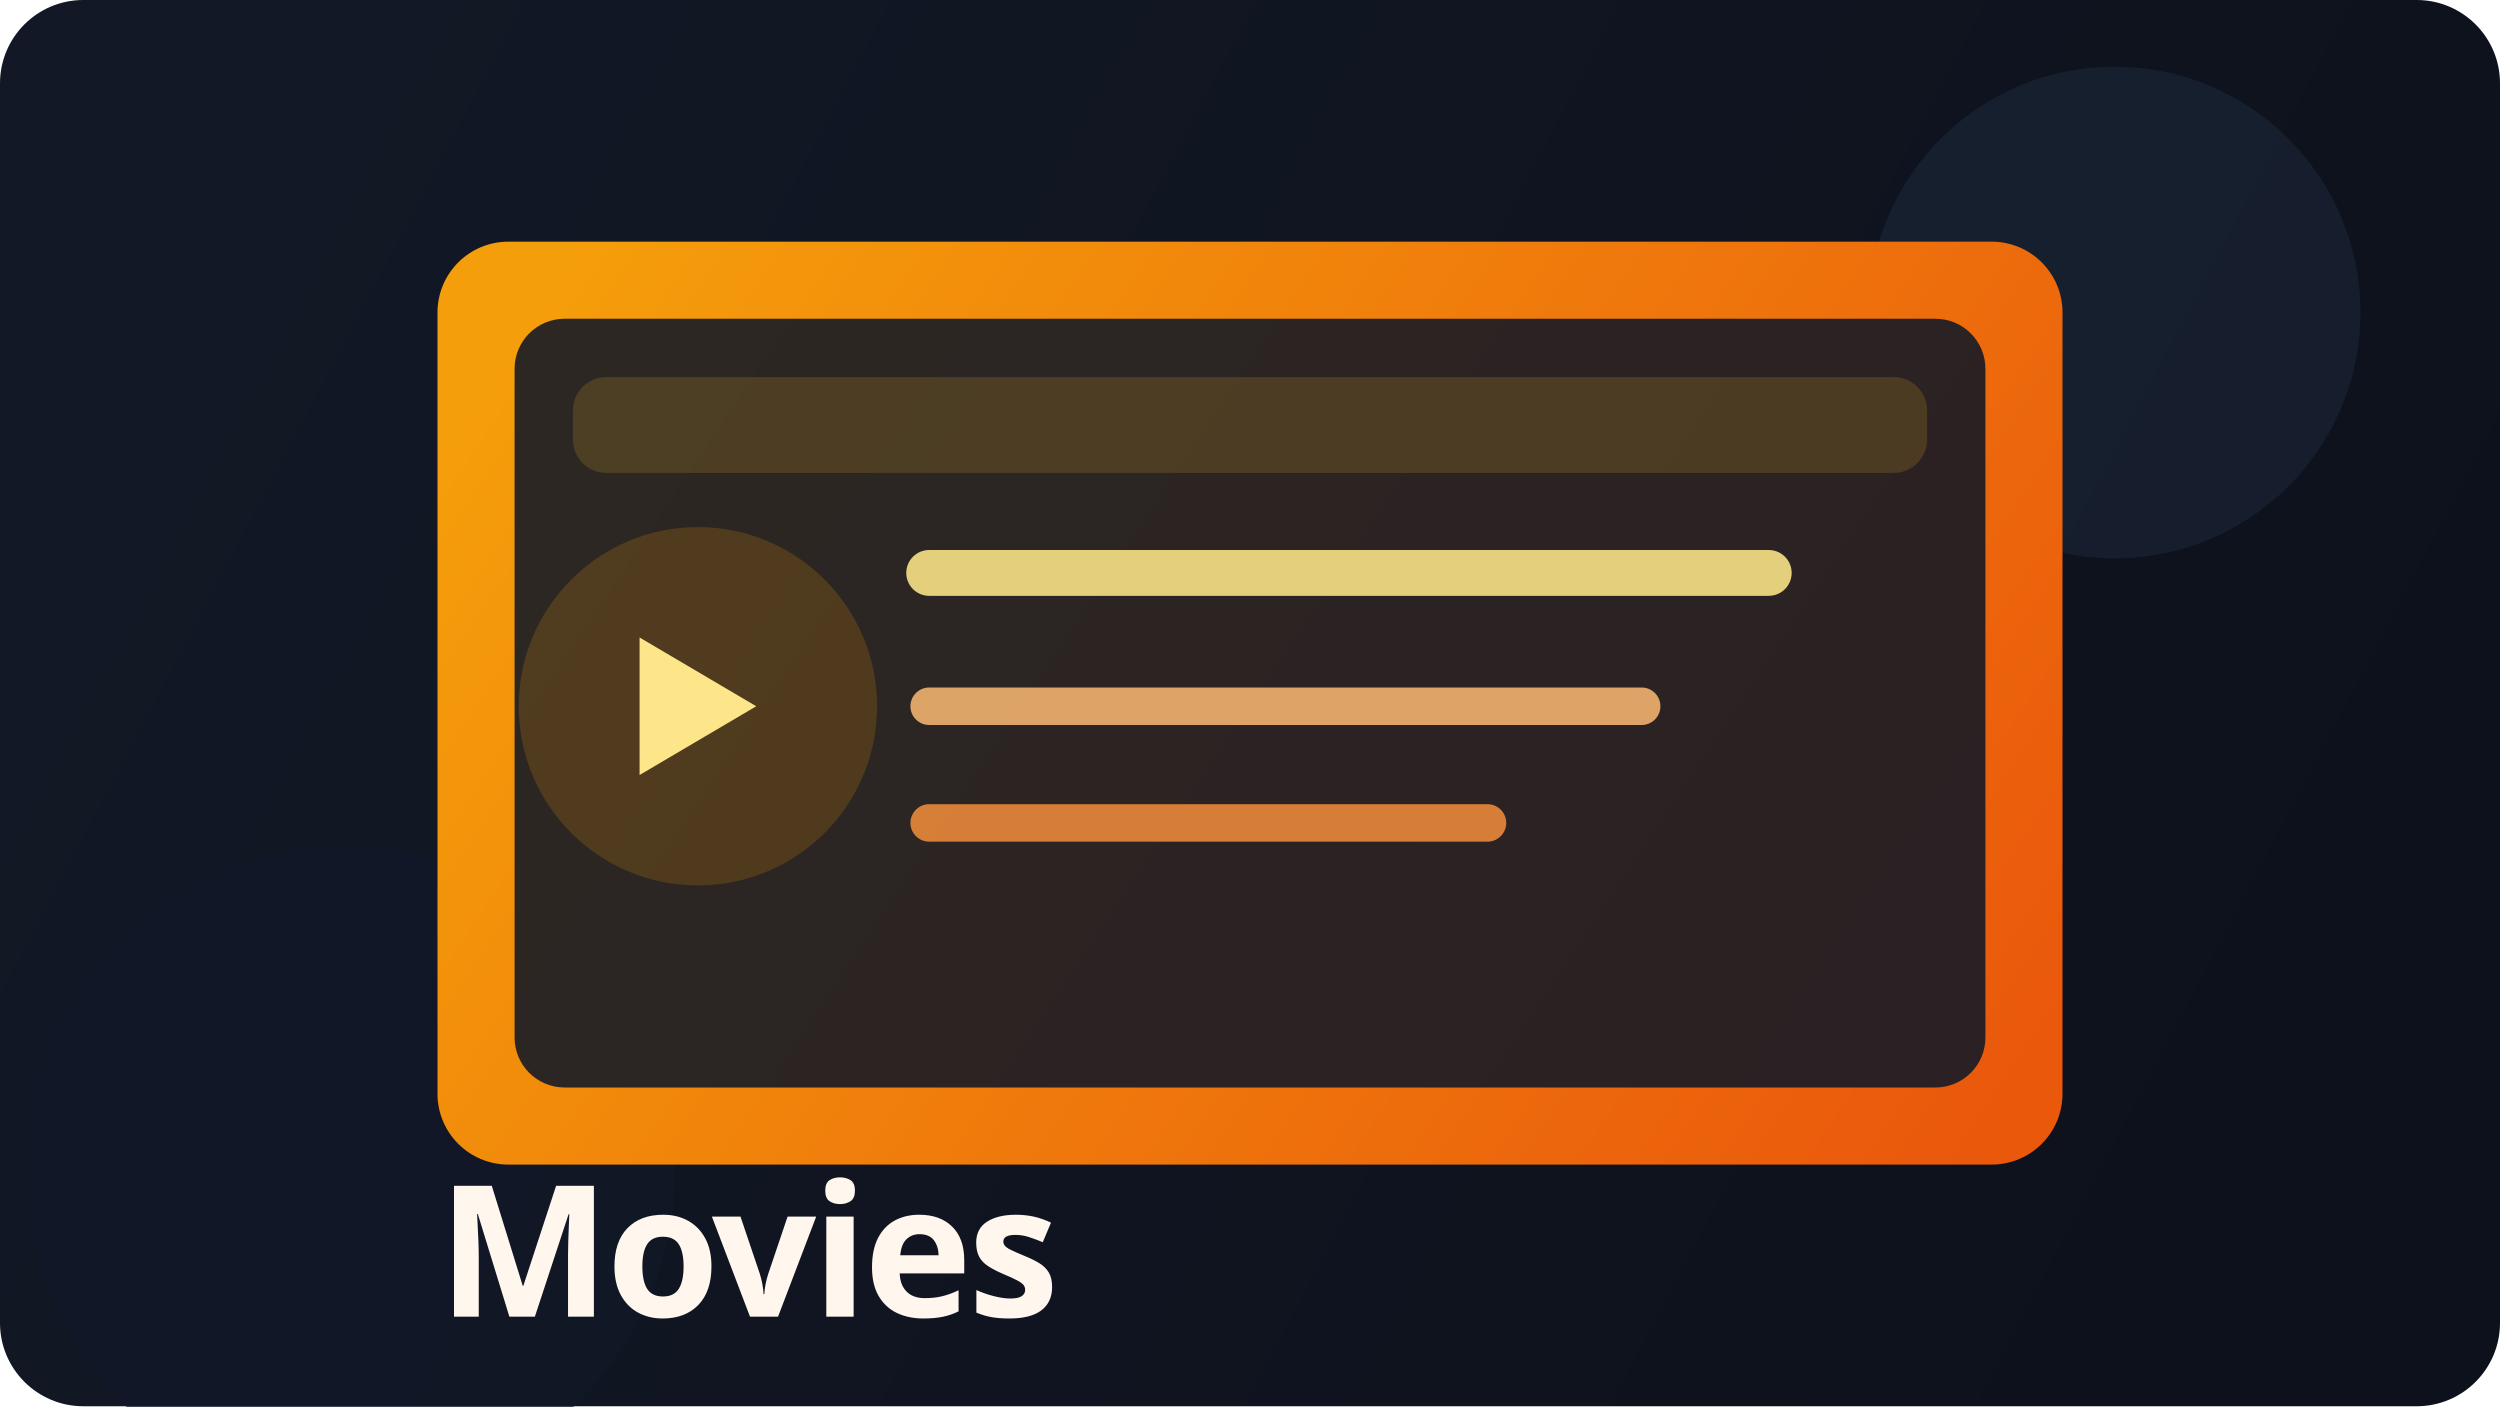
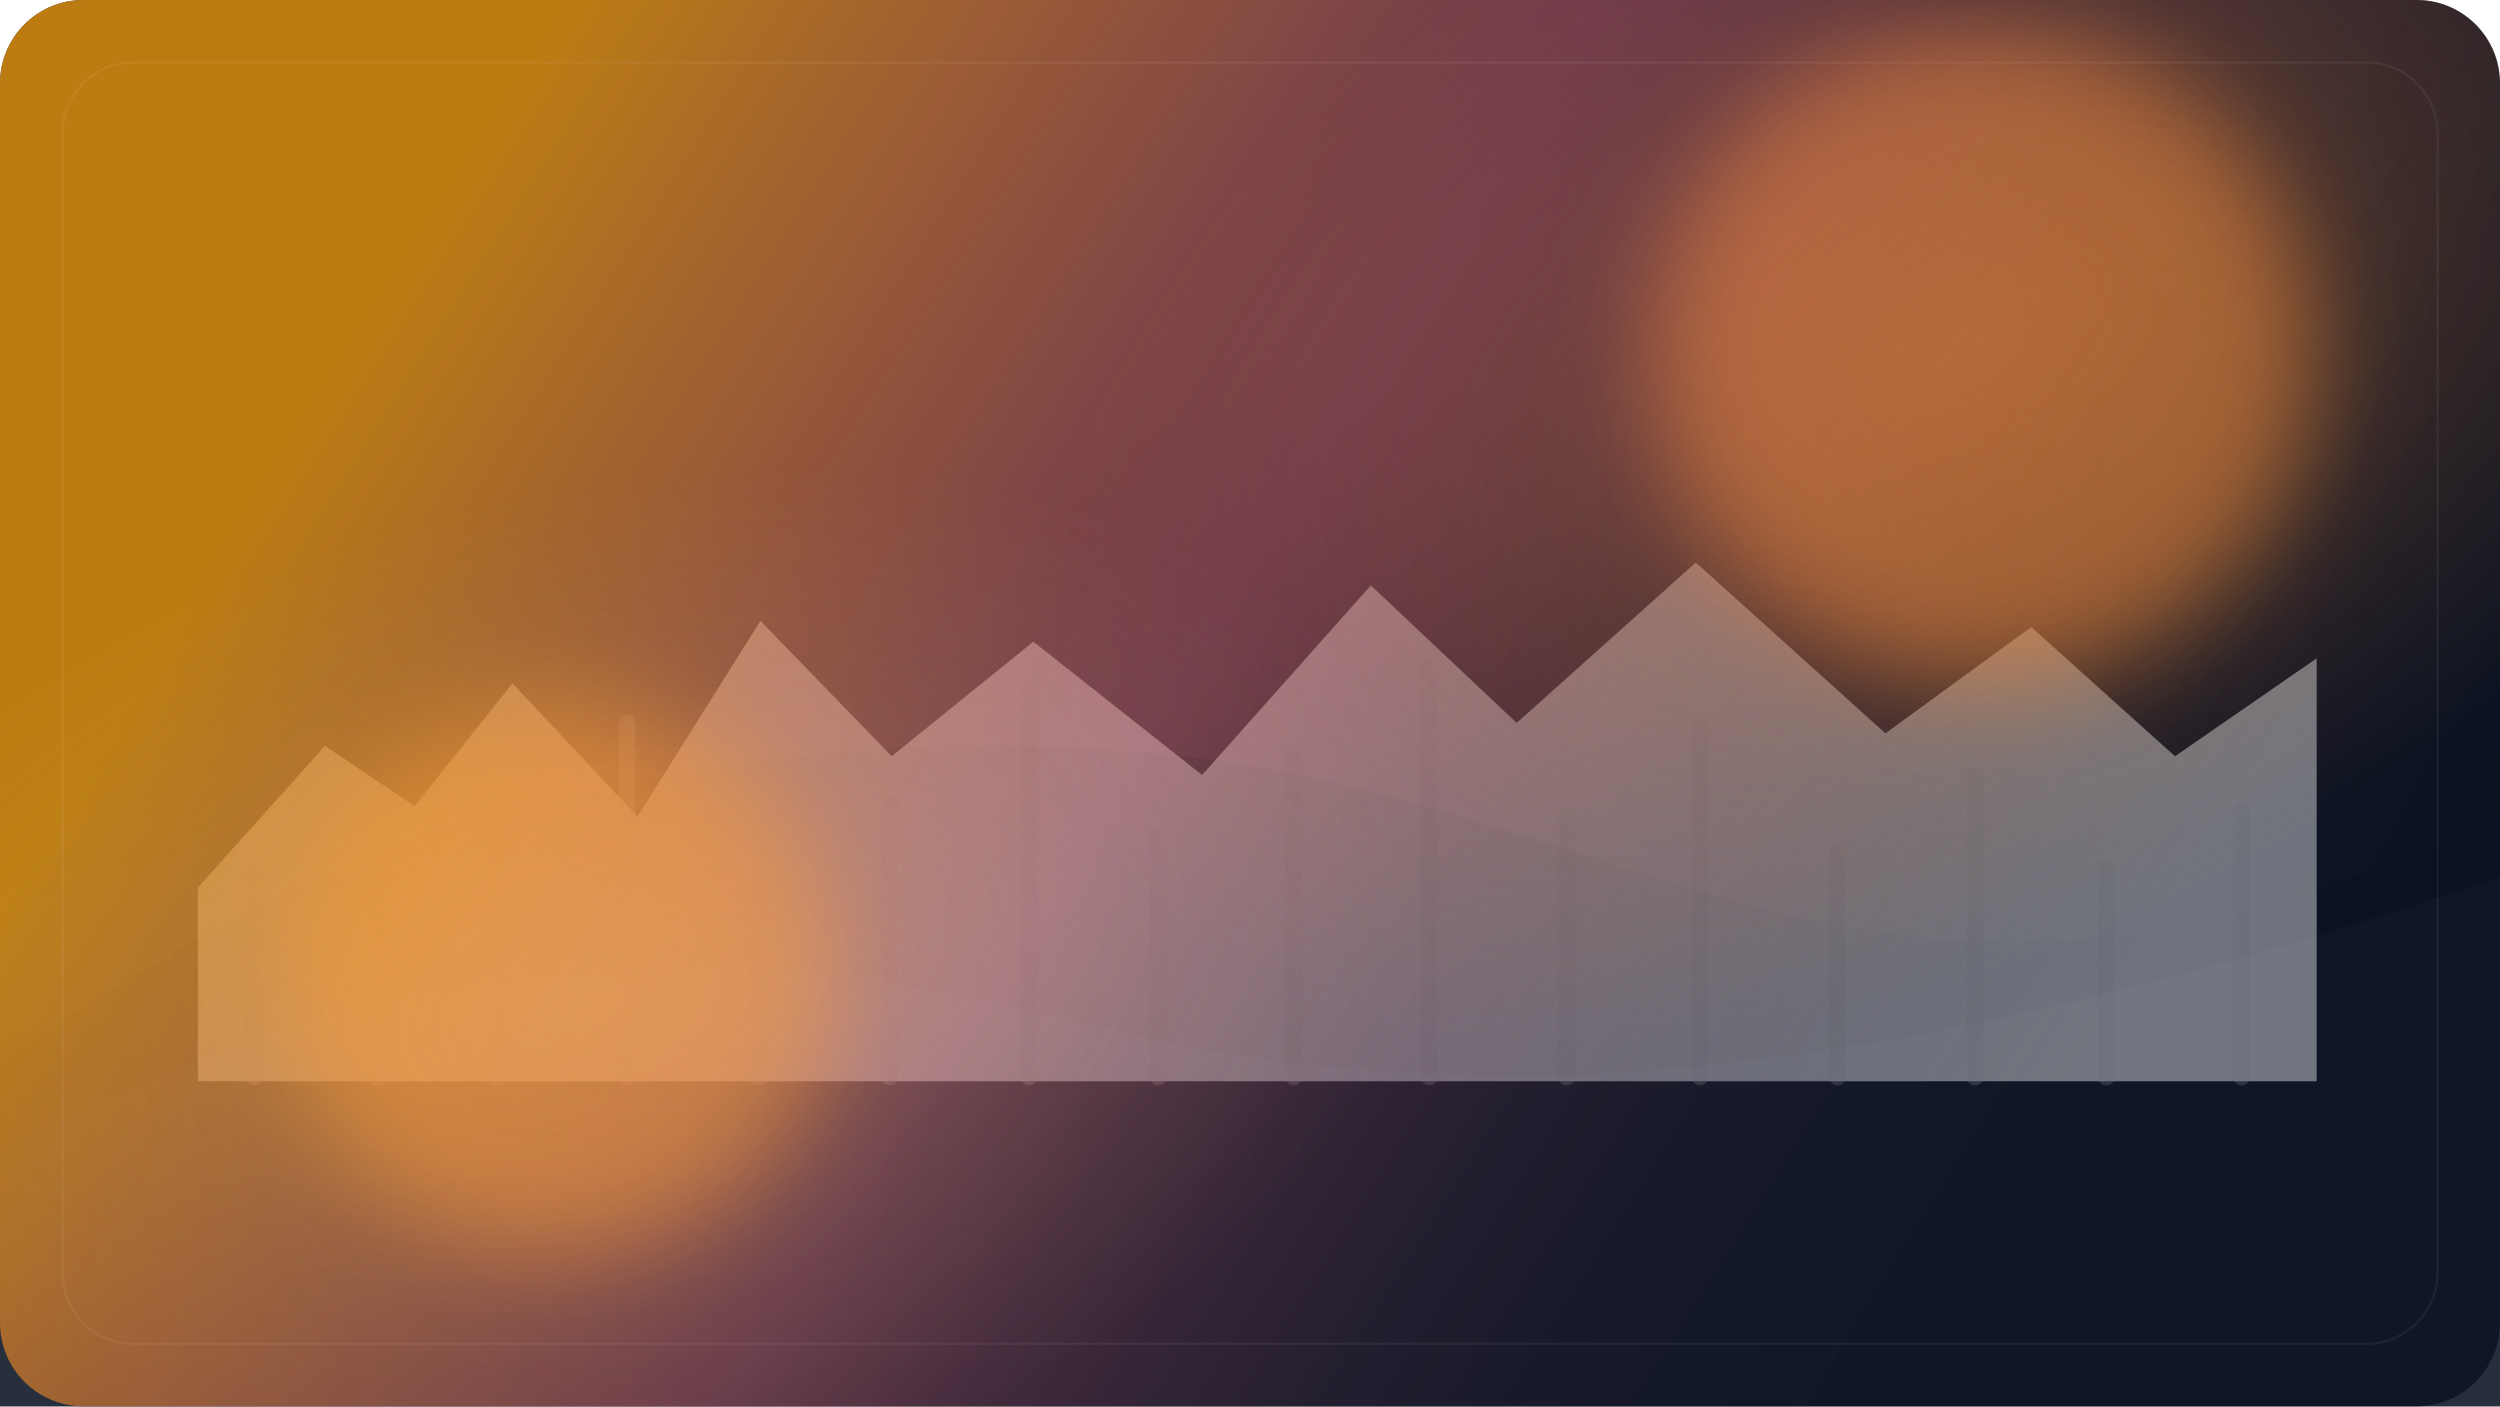
<svg xmlns="http://www.w3.org/2000/svg" width="1200" height="675" viewBox="0 0 1200 675" fill="none">
  <defs>
-     <linearGradient id="bg" x1="120" y1="84" x2="1080" y2="591" gradientUnits="userSpaceOnUse">
-       <stop stop-color="#131826" />
-       <stop offset="1" stop-color="#0C111B" />
+     <linearGradient id="bg" x1="82" y1="58" x2="1094" y2="607" gradientUnits="userSpaceOnUse">
+       <stop stop-color="#111827" />
+       <stop offset="0.55" stop-color="#19172A" />
+       <stop offset="1" stop-color="#0B1220" />
    </linearGradient>
-     <linearGradient id="card" x1="270" y1="122" x2="936" y2="567" gradientUnits="userSpaceOnUse">
-       <stop stop-color="#F59E0B" />
-       <stop offset="1" stop-color="#EA580C" />
+     <linearGradient id="wash" x1="216" y1="90" x2="964" y2="564" gradientUnits="userSpaceOnUse">
+       <stop stop-color="#F59E0B" stop-opacity=".75" />
+       <stop offset=".48" stop-color="#FB7185" stop-opacity=".36" />
+       <stop offset="1" stop-color="#0F172A" stop-opacity="0" />
    </linearGradient>
+     <radialGradient id="glowA" cx="0" cy="0" r="1" gradientUnits="userSpaceOnUse" gradientTransform="translate(946 166) rotate(152.3) scale(484 282)">
+       <stop stop-color="#FB923C" stop-opacity=".34" />
+       <stop offset="1" stop-color="#FB923C" stop-opacity="0" />
+     </radialGradient>
+     <radialGradient id="glowB" cx="0" cy="0" r="1" gradientUnits="userSpaceOnUse" gradientTransform="translate(282 482) rotate(-13.1) scale(418 246)">
+       <stop stop-color="#FDE68A" stop-opacity=".18" />
+       <stop offset="1" stop-color="#FDE68A" stop-opacity="0" />
+     </radialGradient>
+     <filter id="blur" x="0" y="0" width="1200" height="675" filterUnits="userSpaceOnUse" color-interpolation-filters="sRGB">
+       <feGaussianBlur stdDeviation="24" />
+     </filter>
  </defs>
  <rect width="1200" height="675" rx="40" fill="url(#bg)" />
-   <circle cx="1015" cy="150" r="118" fill="#1E293B" fill-opacity=".55" />
-   <circle cx="168" cy="562" r="156" fill="#111827" fill-opacity=".72" />
-   <rect x="210" y="116" width="780" height="443" rx="34" fill="url(#card)" />
-   <rect x="247" y="153" width="706" height="369" rx="24" fill="#111827" fill-opacity=".88" />
-   <rect x="275" y="181" width="650" height="46" rx="16" fill="#FBBF24" fill-opacity=".16" />
-   <circle cx="335" cy="339" r="86" fill="#F59E0B" fill-opacity=".18" />
-   <path d="M363 339L307 372V306L363 339Z" fill="#FDE68A" />
-   <path d="M446 275H849" stroke="#FDE68A" stroke-width="22" stroke-linecap="round" stroke-opacity=".88" />
-   <path d="M446 339H788" stroke="#FDBA74" stroke-width="18" stroke-linecap="round" stroke-opacity=".85" />
-   <path d="M446 395H714" stroke="#FB923C" stroke-width="18" stroke-linecap="round" stroke-opacity=".82" />
-   <text x="210" y="632" fill="#FFF7ED" font-family="ui-sans-serif, system-ui, sans-serif" font-size="88" font-weight="700" letter-spacing="-2">Movies</text>
+   <g opacity=".9">
+     <path d="M0 509C88 453 148 415 238 391C347 362 436 351 557 362C682 373 786 428 893 446C1000 464 1090 443 1200 392V675H0V509Z" fill="#0B1120" />
+     <path d="M0 552C117 491 201 472 310 465C436 457 515 500 636 512C790 528 964 501 1200 421V675H0V552Z" fill="#0F1727" />
+   </g>
+   <g opacity=".42">
+     <path d="M95 426L156 358L199 387L246 328L306 392L365 298L428 363L496 308L577 372L658 281L728 347L814 270L905 352L975 301L1044 363L1112 316V519H95V426Z" fill="#F8FAFC" />
+     <path d="M122 517V418M181 517V381M239 517V406M301 517V347M364 517V423M427 517V386M494 517V331M556 517V401M621 517V364M686 517V320M752 517V392M816 517V349M882 517V409M948 517V372M1011 517V417M1076 517V389" stroke="#E5E7EB" stroke-opacity=".34" stroke-width="8" stroke-linecap="round" />
+   </g>
+   <g filter="url(#blur)" opacity=".55">
+     <circle cx="952" cy="170" r="158" fill="#FB923C" />
+     <circle cx="268" cy="470" r="132" fill="#F59E0B" />
+   </g>
+   <rect width="1200" height="675" rx="40" fill="url(#wash)" />
+   <rect width="1200" height="675" rx="40" fill="url(#glowA)" />
+   <rect width="1200" height="675" rx="40" fill="url(#glowB)" />
+   <rect x="30" y="30" width="1140" height="615" rx="34" stroke="rgba(255,255,255,.06)" />
</svg>
